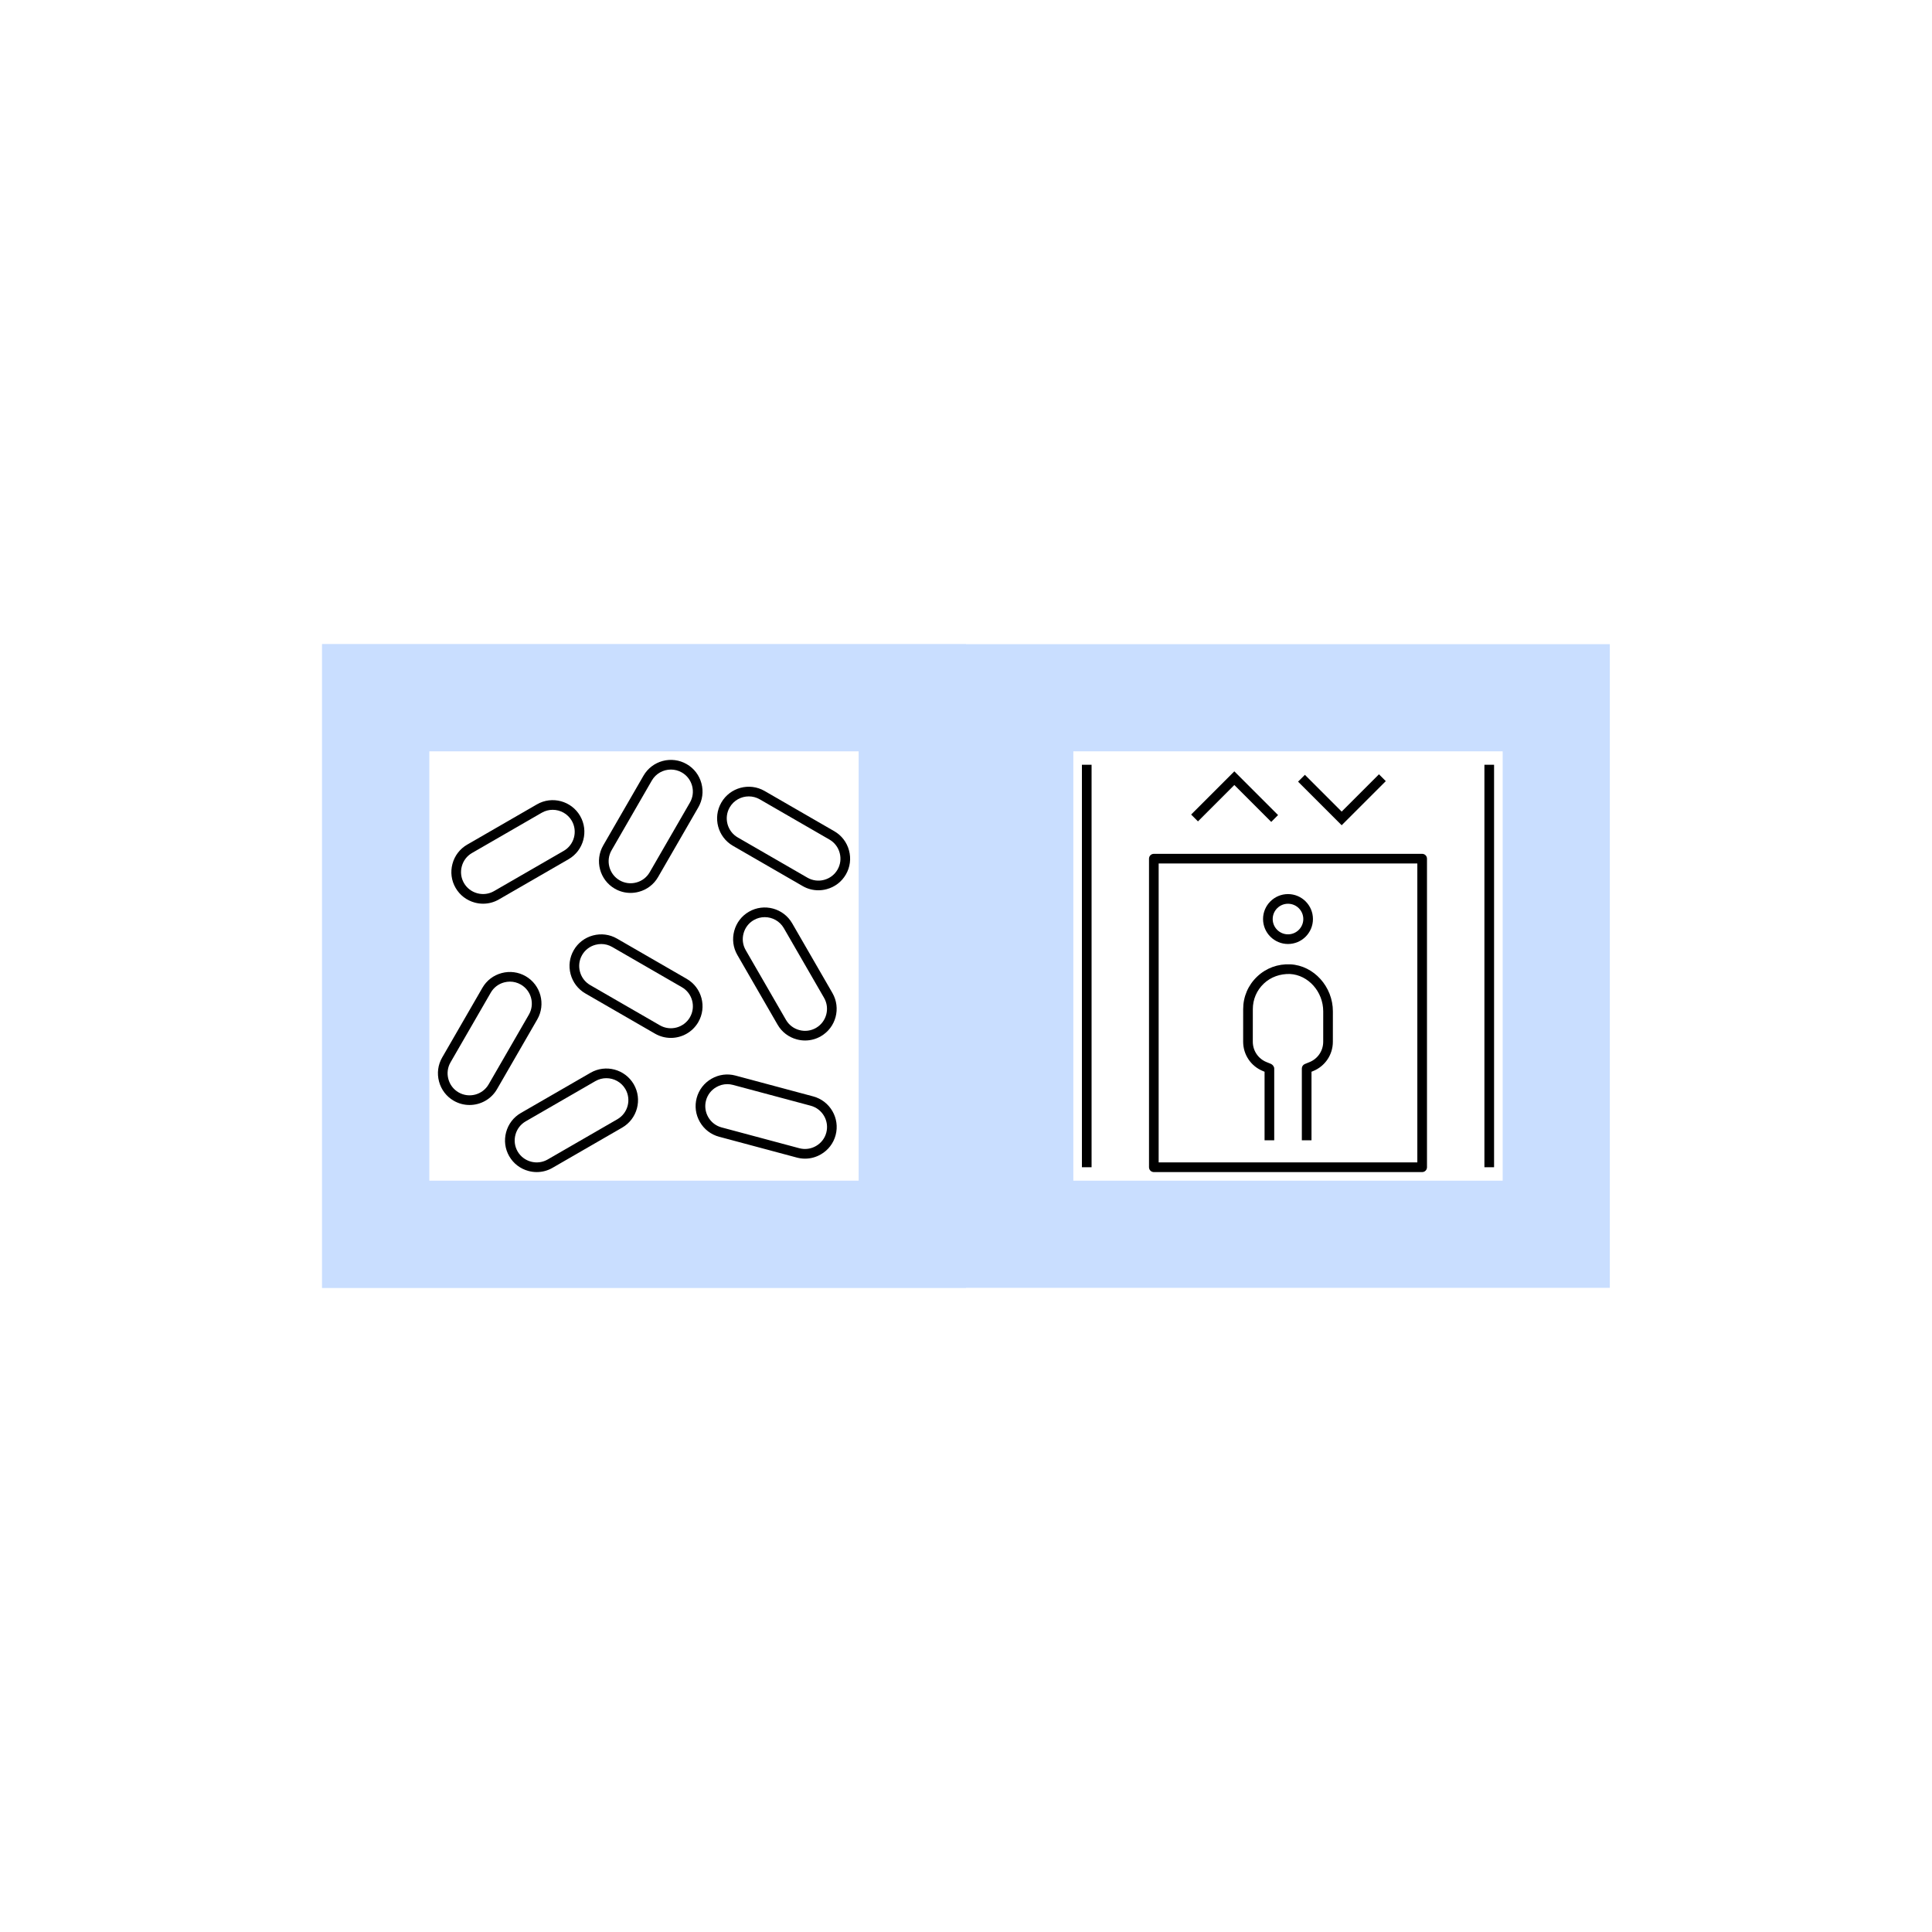
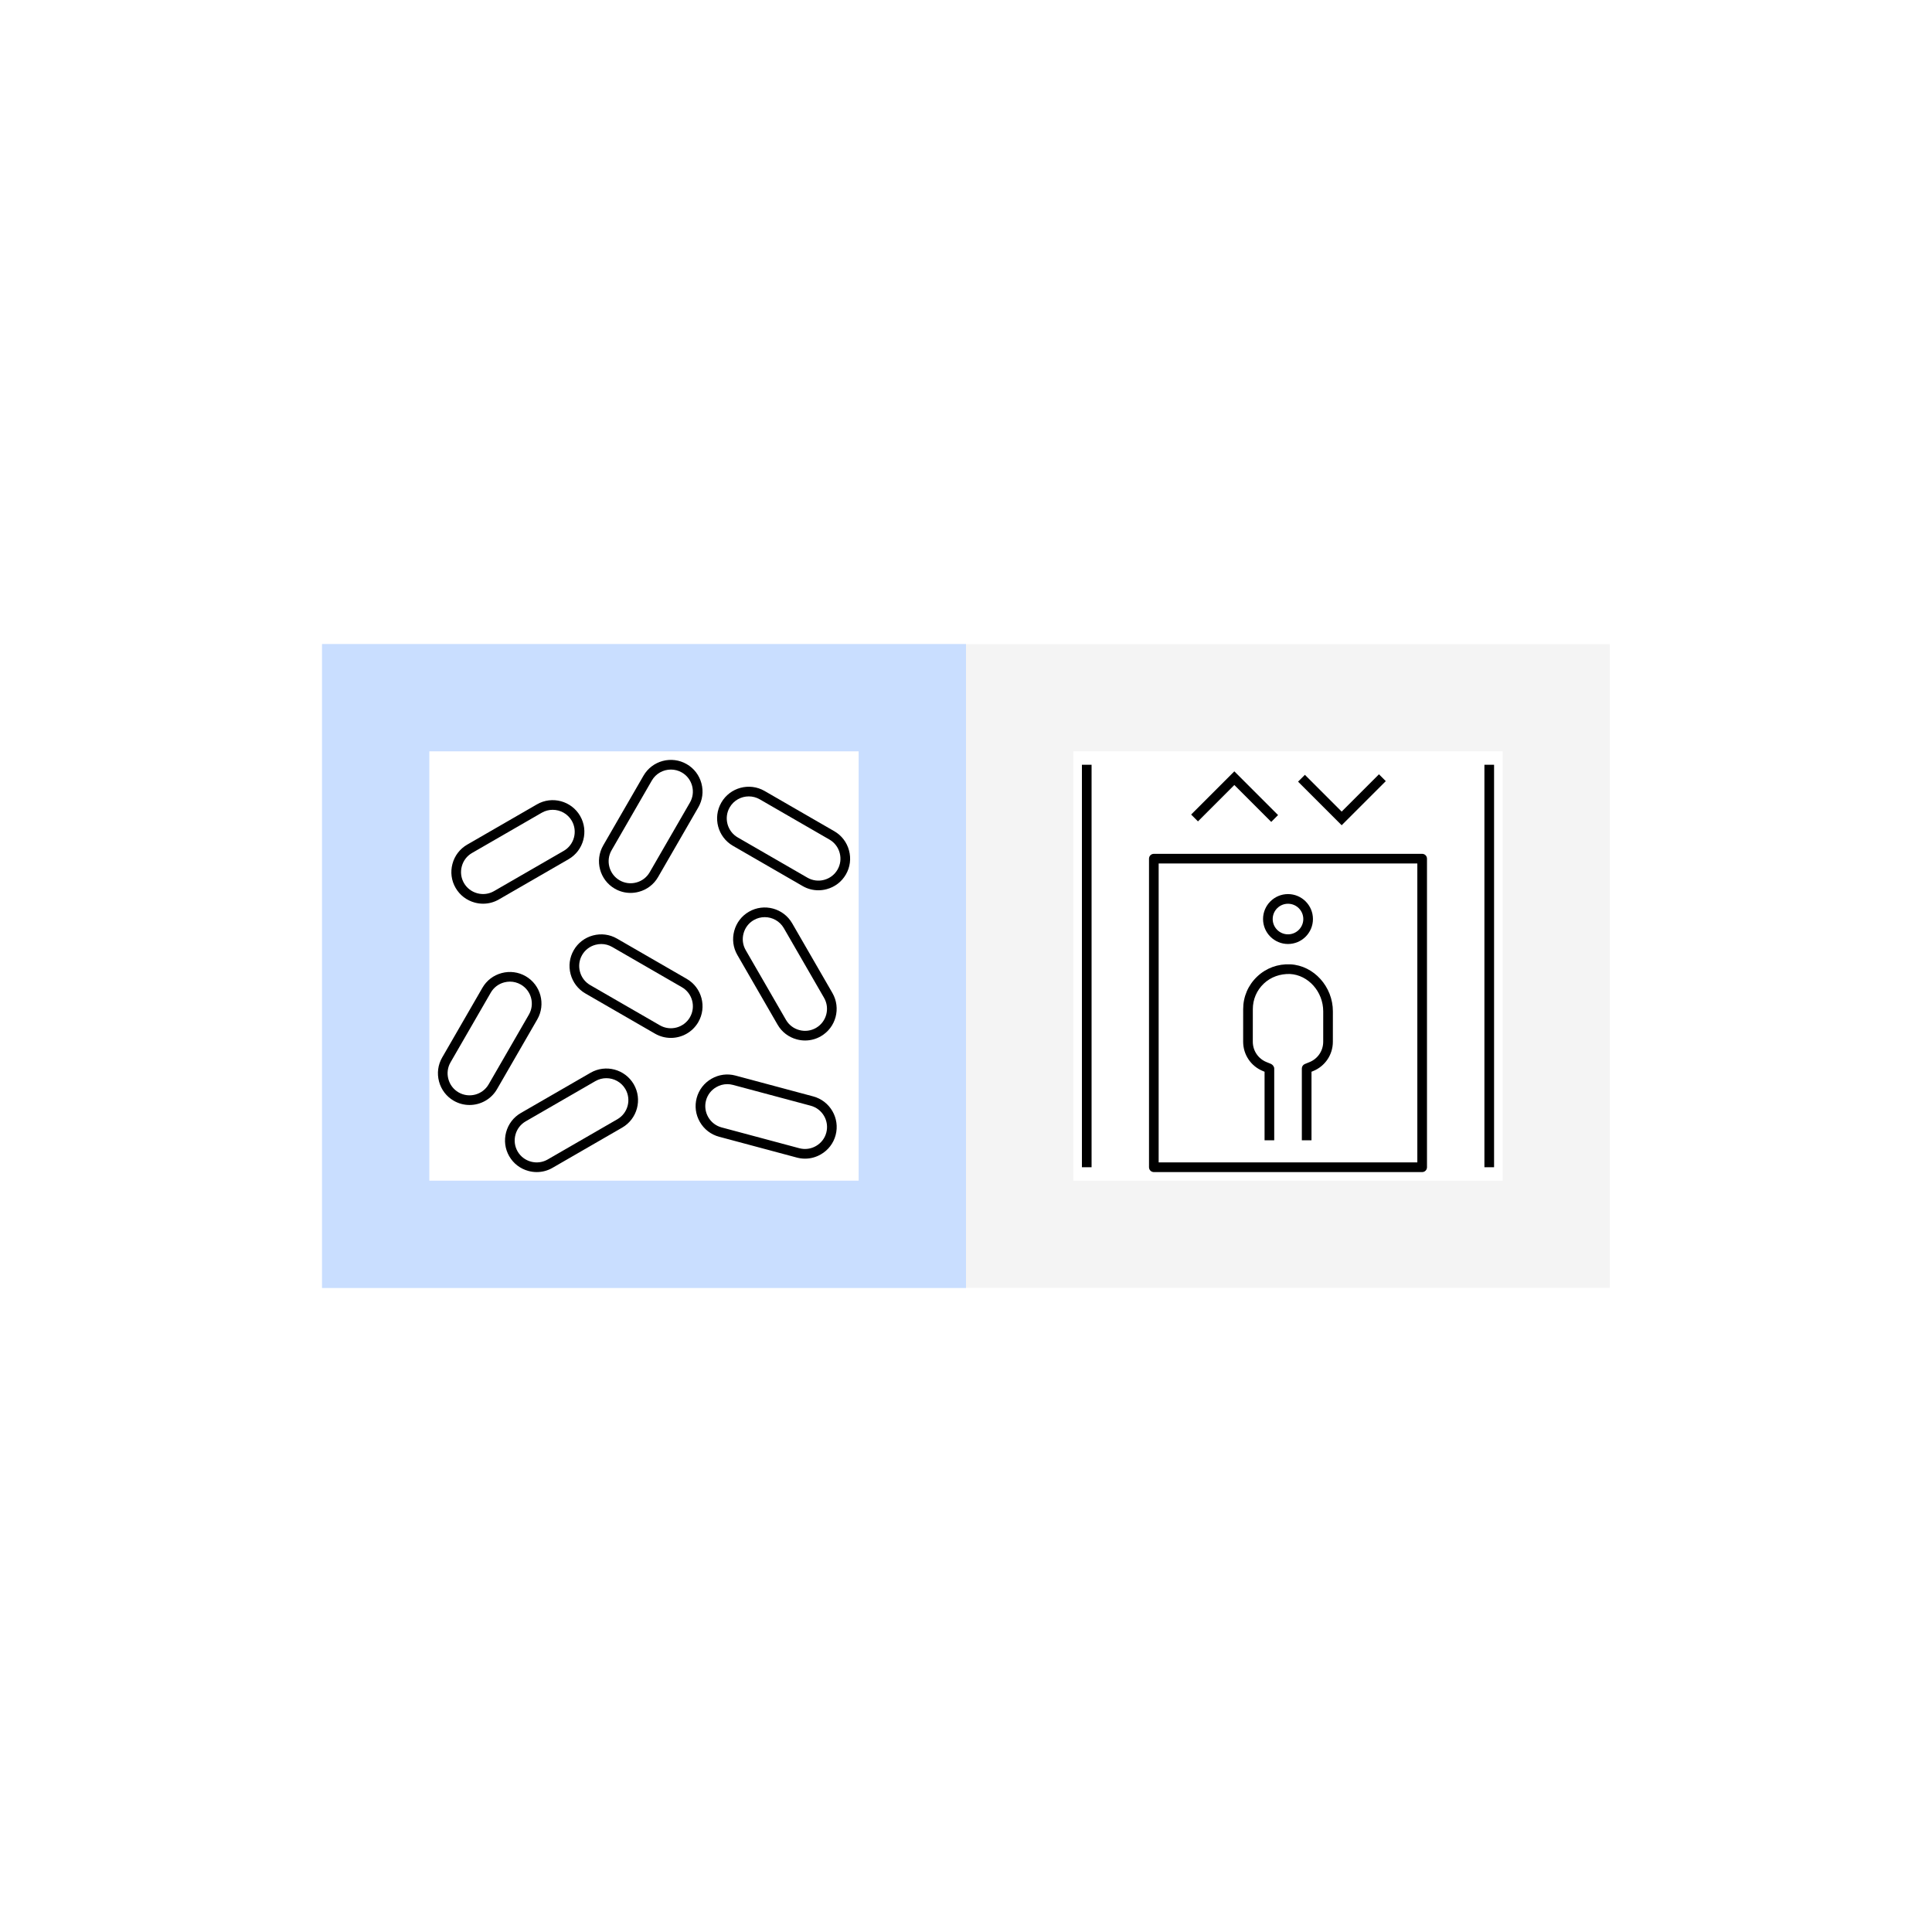
<svg xmlns="http://www.w3.org/2000/svg" xmlns:xlink="http://www.w3.org/1999/xlink" width="288px" height="288px" viewBox="0 0 288 288" version="1.1">
  <defs>
    <polygon id="path-1" points="0 96 192 96 192 0 0 0" />
  </defs>
-   <g id="Artboard" stroke="none" stroke-width="1" fill="none" fill-rule="evenodd">
-     <g id="Clearance-do-Copy" fill="#FFFFFF">
+   <g id="Artboard-Copy-94" stroke="none" stroke-width="1" fill="none" fill-rule="evenodd">
+     <g id="Clearance-do-Copy-3" fill="#FFFFFF">
      <rect id="Rectangle-3" x="0" y="0" width="288" height="288" />
    </g>
-     <g id="Group-23-Copy" transform="translate(48, 96)">
+     <g id="Group-23-Copy-6" transform="translate(48, 96)">
      <polygon id="Fill-1" fill="#FFFFFF" points="0 96 192 96 192 0 0 0" />
      <path d="M0,0.001 L0,8.001 L0,16.001 L0,80.001 L0,88.001 L0,96.001 L96,96.001 L96,88.001 L96,80.001 L96,16.001 L96,8.001 L96,0.001 L0,0.001 Z M16,79.999 L79.998,79.999 L79.998,16.001 L16,16.001 L16,79.999 Z" id="Fill-2" fill="#C9DEFF" />
      <g id="Group-22">
        <path d="M52.013,18.717 C50.879,18.717 49.773,19.305 49.167,20.353 L43.167,30.747 C42.263,32.315 42.801,34.325 44.367,35.229 C45.123,35.665 46.007,35.779 46.855,35.551 C47.705,35.325 48.413,34.781 48.847,34.027 L54.847,23.635 C55.283,22.879 55.399,21.997 55.171,21.147 C54.943,20.299 54.403,19.591 53.647,19.155 C53.133,18.857 52.569,18.717 52.013,18.717 M45.991,37.105 C45.175,37.105 44.371,36.893 43.647,36.475 C41.393,35.175 40.619,32.281 41.921,30.027 L47.921,19.635 C49.221,17.381 52.113,16.605 54.367,17.909 C55.455,18.535 56.235,19.555 56.561,20.775 C56.889,21.997 56.723,23.265 56.095,24.353 L50.095,34.747 C49.467,35.837 48.449,36.615 47.227,36.941 C46.819,37.051 46.403,37.105 45.991,37.105" id="Fill-3" fill="#000000" />
        <path d="M60.416,65.613 C59.848,65.613 59.286,65.761 58.776,66.057 C58.014,66.495 57.472,67.201 57.246,68.043 C57.02,68.887 57.138,69.769 57.578,70.531 C58.018,71.291 58.722,71.835 59.564,72.061 L59.566,72.061 L71.156,75.165 C71.998,75.387 72.882,75.275 73.642,74.833 C74.404,74.395 74.948,73.689 75.174,72.847 C75.642,71.101 74.6,69.299 72.854,68.829 L61.262,65.725 C60.984,65.651 60.7,65.613 60.416,65.613 M72.006,76.719 C71.598,76.719 71.188,76.665 70.784,76.557 L59.192,73.451 C57.978,73.127 56.962,72.345 56.33,71.249 C55.698,70.155 55.53,68.885 55.854,67.671 C56.18,66.457 56.962,65.441 58.056,64.809 C59.152,64.177 60.422,64.007 61.636,64.333 L73.226,67.439 C75.74,68.113 77.238,70.707 76.564,73.219 C76.24,74.433 75.458,75.449 74.364,76.081 C73.632,76.503 72.824,76.719 72.006,76.719" id="Fill-5" fill="#000000" />
-         <path d="M28.014,50.329 C27.726,50.329 27.438,50.369 27.152,50.445 C26.302,50.671 25.594,51.215 25.16,51.969 L19.16,62.361 C18.722,63.117 18.608,63.999 18.836,64.849 C19.064,65.697 19.604,66.405 20.36,66.841 C21.926,67.745 23.936,67.207 24.84,65.643 L30.84,55.249 C31.744,53.681 31.206,51.671 29.64,50.767 C29.138,50.479 28.58,50.329 28.014,50.329 Z M21.992,68.719 C21.192,68.719 20.38,68.515 19.64,68.087 C18.552,67.461 17.772,66.441 17.446,65.221 C17.118,63.999 17.284,62.729 17.912,61.643 L23.912,51.249 C24.54,50.159 25.558,49.381 26.78,49.055 C28,48.729 29.272,48.893 30.36,49.521 C32.614,50.821 33.388,53.715 32.088,55.969 L26.088,66.361 C25.214,67.873 23.624,68.719 21.992,68.719 Z" id="Fill-7" fill="#000000" />
+         <path d="M28.014,50.329 C27.726,50.329 27.438,50.369 27.152,50.445 C26.302,50.671 25.594,51.215 25.16,51.969 L19.16,62.361 C18.722,63.117 18.608,63.999 18.836,64.849 C19.064,65.697 19.604,66.405 20.36,66.841 C21.926,67.745 23.936,67.207 24.84,65.643 L30.84,55.249 C31.744,53.681 31.206,51.671 29.64,50.767 C29.138,50.479 28.58,50.329 28.014,50.329 L28.014,50.329 Z M21.992,68.719 C21.192,68.719 20.38,68.515 19.64,68.087 C18.552,67.461 17.772,66.441 17.446,65.221 C17.118,63.999 17.284,62.729 17.912,61.643 L23.912,51.249 C24.54,50.159 25.558,49.381 26.78,49.055 C28,48.729 29.272,48.893 30.36,49.521 C32.614,50.821 33.388,53.715 32.088,55.969 L26.088,66.361 C25.214,67.873 23.624,68.719 21.992,68.719 L21.992,68.719 Z" id="Fill-7" fill="#000000" />
        <path d="M65.996,40.717 C65.44,40.717 64.876,40.857 64.362,41.155 C63.606,41.591 63.066,42.299 62.838,43.147 C62.61,43.997 62.724,44.879 63.162,45.635 L69.162,56.027 C69.596,56.781 70.304,57.325 71.154,57.551 C72.002,57.779 72.886,57.665 73.642,57.229 C75.208,56.325 75.746,54.315 74.842,52.747 L68.842,42.353 C68.236,41.305 67.13,40.717 65.996,40.717 M72.018,59.105 C71.606,59.105 71.19,59.051 70.782,58.941 C69.56,58.615 68.542,57.837 67.914,56.747 L61.914,46.353 C61.286,45.267 61.12,43.997 61.448,42.775 C61.774,41.555 62.554,40.535 63.642,39.909 C65.894,38.605 68.788,39.383 70.088,41.635 L76.088,52.027 C77.39,54.281 76.616,57.175 74.362,58.475 C73.638,58.893 72.834,59.105 72.018,59.105" id="Fill-9" fill="#000000" />
        <path d="M34.389,24.717 C33.833,24.717 33.269,24.857 32.755,25.155 L22.361,31.155 C21.607,31.591 21.065,32.299 20.839,33.147 C20.611,33.997 20.725,34.879 21.161,35.635 C21.597,36.389 22.305,36.931 23.155,37.159 C24.003,37.387 24.887,37.273 25.641,36.837 L36.035,30.837 C37.599,29.931 38.139,27.923 37.235,26.353 C36.629,25.305 35.523,24.717 34.389,24.717 M24.017,38.713 C23.605,38.713 23.191,38.659 22.781,38.549 C21.561,38.223 20.543,37.443 19.915,36.353 C19.285,35.267 19.121,33.997 19.447,32.775 C19.775,31.555 20.555,30.535 21.641,29.909 L32.035,23.909 C34.287,22.605 37.181,23.383 38.481,25.635 C39.783,27.889 39.007,30.781 36.755,32.083 L26.361,38.083 C25.639,38.501 24.835,38.713 24.017,38.713" id="Fill-11" fill="#000000" />
        <path d="M42.387,64.723 C41.831,64.723 41.267,64.863 40.751,65.161 L30.359,71.161 C29.605,71.597 29.063,72.305 28.837,73.153 C28.609,74.003 28.723,74.885 29.159,75.641 C29.595,76.395 30.303,76.937 31.151,77.165 C32.001,77.393 32.885,77.277 33.639,76.843 L44.031,70.843 C45.597,69.937 46.137,67.929 45.233,66.359 C44.625,65.311 43.521,64.723 42.387,64.723 M32.015,78.719 C31.603,78.719 31.189,78.665 30.779,78.555 C29.557,78.229 28.539,77.449 27.911,76.359 C27.283,75.271 27.117,74.003 27.445,72.781 C27.773,71.561 28.553,70.541 29.639,69.915 L40.031,63.915 C42.283,62.613 45.177,63.387 46.479,65.641 C47.781,67.895 47.005,70.787 44.751,72.089 L34.359,78.089 C33.637,78.507 32.833,78.719 32.015,78.719" id="Fill-13" fill="#000000" />
        <path d="M63.62,22.717 C62.486,22.717 61.382,23.305 60.774,24.353 C59.87,25.923 60.41,27.931 61.976,28.837 L72.368,34.837 C73.122,35.271 74.008,35.387 74.856,35.159 C75.704,34.931 76.412,34.389 76.848,33.635 C77.284,32.879 77.4,31.997 77.17,31.147 C76.944,30.299 76.402,29.591 75.648,29.155 L65.256,23.155 C64.74,22.857 64.176,22.717 63.62,22.717 M73.992,36.713 C73.174,36.713 72.37,36.501 71.648,36.083 L61.256,30.083 C59.002,28.781 58.226,25.889 59.528,23.635 C60.828,21.381 63.72,20.607 65.976,21.909 L76.368,27.909 C77.454,28.535 78.236,29.555 78.562,30.775 C78.89,31.997 78.724,33.267 78.096,34.353 C77.468,35.443 76.45,36.223 75.228,36.549 C74.818,36.659 74.404,36.713 73.992,36.713" id="Fill-15" fill="#000000" />
        <path d="M41.629,44.723 C41.341,44.723 41.053,44.763 40.767,44.839 C39.919,45.065 39.211,45.607 38.775,46.361 C38.339,47.117 38.225,48.001 38.453,48.849 C38.679,49.697 39.221,50.407 39.975,50.843 L50.367,56.843 C51.935,57.747 53.945,57.207 54.849,55.643 C55.753,54.075 55.213,52.065 53.647,51.161 L43.255,45.161 C42.753,44.871 42.197,44.723 41.629,44.723 M52.001,58.719 C51.199,58.719 50.389,58.515 49.647,58.089 L39.255,52.089 C38.169,51.461 37.389,50.441 37.061,49.221 C36.733,48.001 36.899,46.731 37.527,45.643 C38.155,44.553 39.173,43.773 40.395,43.447 C41.617,43.121 42.887,43.285 43.975,43.915 L54.367,49.915 C56.621,51.215 57.397,54.107 56.095,56.361 C55.221,57.873 53.633,58.719 52.001,58.719" id="Fill-17" fill="#000000" />
        <mask id="mask-2" fill="white">
          <use xlink:href="#path-1" />
        </mask>
        <g id="Clip-20" />
-         <path d="M112,80 L176,80 L176,16 L112,16 L112,80 Z M96,0 L96,8 L96,16 L96,80 L96,88 L96,96 L192,96 L192,88 L192,80 L192,16 L192,8 L192,0 L96,0 Z" id="Fill-19" fill="#C9DEFF" mask="url(#mask-2)" />
-         <path d="M147.503,63.762 L147.747,63.662 C149.533,62.936 150.687,61.22 150.687,59.294 L150.691,54.77 C150.695,51.084 147.857,47.936 144.365,47.752 C142.493,47.664 140.745,48.304 139.403,49.576 C138.057,50.852 137.317,52.574 137.317,54.428 L137.315,59.284 C137.313,61.218 138.471,62.936 140.265,63.662 L140.507,63.762 L140.507,73.982 L141.947,73.982 L141.947,63.282 C141.947,62.988 141.697,62.686 141.423,62.576 L140.803,62.326 C139.557,61.822 138.753,60.63 138.753,59.284 L138.757,54.428 C138.757,52.974 139.337,51.624 140.393,50.622 C141.449,49.622 142.847,49.154 144.289,49.19 C147.027,49.334 149.253,51.836 149.251,54.77 L149.249,59.294 C149.247,60.634 148.445,61.824 147.205,62.328 L146.513,62.61 C146.241,62.72 146.063,62.984 146.063,63.278 L146.063,73.982 L147.503,73.982 L147.503,63.762 Z M124.719,77.278 L163.279,77.278 L163.279,32.72 L124.719,32.72 L124.719,77.278 Z M164.719,78 L164.719,32 C164.719,31.602 164.397,31.28 164.001,31.28 L124.001,31.28 C123.603,31.28 123.281,31.602 123.281,32 L123.281,78 C123.281,78.398 123.603,78.72 124.001,78.72 L164.001,78.72 C164.397,78.72 164.719,78.398 164.719,78 Z M146.281,41 C146.281,42.258 145.257,43.28 144.001,43.28 C142.743,43.28 141.719,42.258 141.719,41 C141.719,39.742 142.743,38.72 144.001,38.72 C145.257,38.72 146.281,39.742 146.281,41 Z M147.719,41 C147.719,38.95 146.051,37.28 144.001,37.28 C141.949,37.28 140.281,38.95 140.281,41 C140.281,43.052 141.949,44.72 144.001,44.72 C146.051,44.72 147.719,43.052 147.719,41 Z M142.519,25.5 L136.001,18.982 L129.561,25.422 L130.579,26.442 L136.001,21.018 L141.501,26.52 L142.519,25.5 Z M158.579,20.442 L157.561,19.422 L152.001,24.982 L146.519,19.5 L145.501,20.52 L152.001,27.018 L158.579,20.442 Z M173.279,78 L174.719,78 L174.719,18 L173.279,18 L173.279,78 Z M113.279,78 L114.719,78 L114.719,18 L113.279,18 L113.279,78 Z" id="Fill-21" fill="#000000" mask="url(#mask-2)" />
+         <path d="M112,80 L176,80 L176,16 L112,16 L112,80 Z M96,0 L96,8 L96,16 L96,80 L96,88 L96,96 L192,96 L192,88 L192,80 L192,16 L192,8 L192,0 L96,0 Z" id="Fill-19" fill="#F4F4F4" mask="url(#mask-2)" />
+         <path d="M147.503,63.762 L147.747,63.662 C149.533,62.936 150.687,61.22 150.687,59.294 L150.691,54.77 C150.695,51.084 147.857,47.936 144.365,47.752 C142.493,47.664 140.745,48.304 139.403,49.576 C138.057,50.852 137.317,52.574 137.317,54.428 L137.315,59.284 C137.313,61.218 138.471,62.936 140.265,63.662 L140.507,63.762 L140.507,73.982 L141.947,73.982 L141.947,63.282 C141.947,62.988 141.697,62.686 141.423,62.576 L140.803,62.326 C139.557,61.822 138.753,60.63 138.753,59.284 L138.757,54.428 C138.757,52.974 139.337,51.624 140.393,50.622 C141.449,49.622 142.847,49.154 144.289,49.19 C147.027,49.334 149.253,51.836 149.251,54.77 L149.249,59.294 C149.247,60.634 148.445,61.824 147.205,62.328 L146.513,62.61 C146.241,62.72 146.063,62.984 146.063,63.278 L146.063,73.982 L147.503,73.982 L147.503,63.762 Z M124.719,77.278 L163.279,77.278 L163.279,32.72 L124.719,32.72 L124.719,77.278 Z M164.719,78 L164.719,32 C164.719,31.602 164.397,31.28 164.001,31.28 L124.001,31.28 C123.603,31.28 123.281,31.602 123.281,32 L123.281,78 C123.281,78.398 123.603,78.72 124.001,78.72 L164.001,78.72 C164.397,78.72 164.719,78.398 164.719,78 L164.719,78 Z M146.281,41 C146.281,42.258 145.257,43.28 144.001,43.28 C142.743,43.28 141.719,42.258 141.719,41 C141.719,39.742 142.743,38.72 144.001,38.72 C145.257,38.72 146.281,39.742 146.281,41 L146.281,41 Z M147.719,41 C147.719,38.95 146.051,37.28 144.001,37.28 C141.949,37.28 140.281,38.95 140.281,41 C140.281,43.052 141.949,44.72 144.001,44.72 C146.051,44.72 147.719,43.052 147.719,41 L147.719,41 Z M142.519,25.5 L136.001,18.982 L129.561,25.422 L130.579,26.442 L136.001,21.018 L141.501,26.52 L142.519,25.5 Z M158.579,20.442 L157.561,19.422 L152.001,24.982 L146.519,19.5 L145.501,20.52 L152.001,27.018 L158.579,20.442 Z M173.279,78 L174.719,78 L174.719,18 L173.279,18 L173.279,78 Z M113.279,78 L114.719,78 L114.719,18 L113.279,18 L113.279,78 Z" id="Fill-21" fill="#000000" mask="url(#mask-2)" />
      </g>
    </g>
  </g>
</svg>
